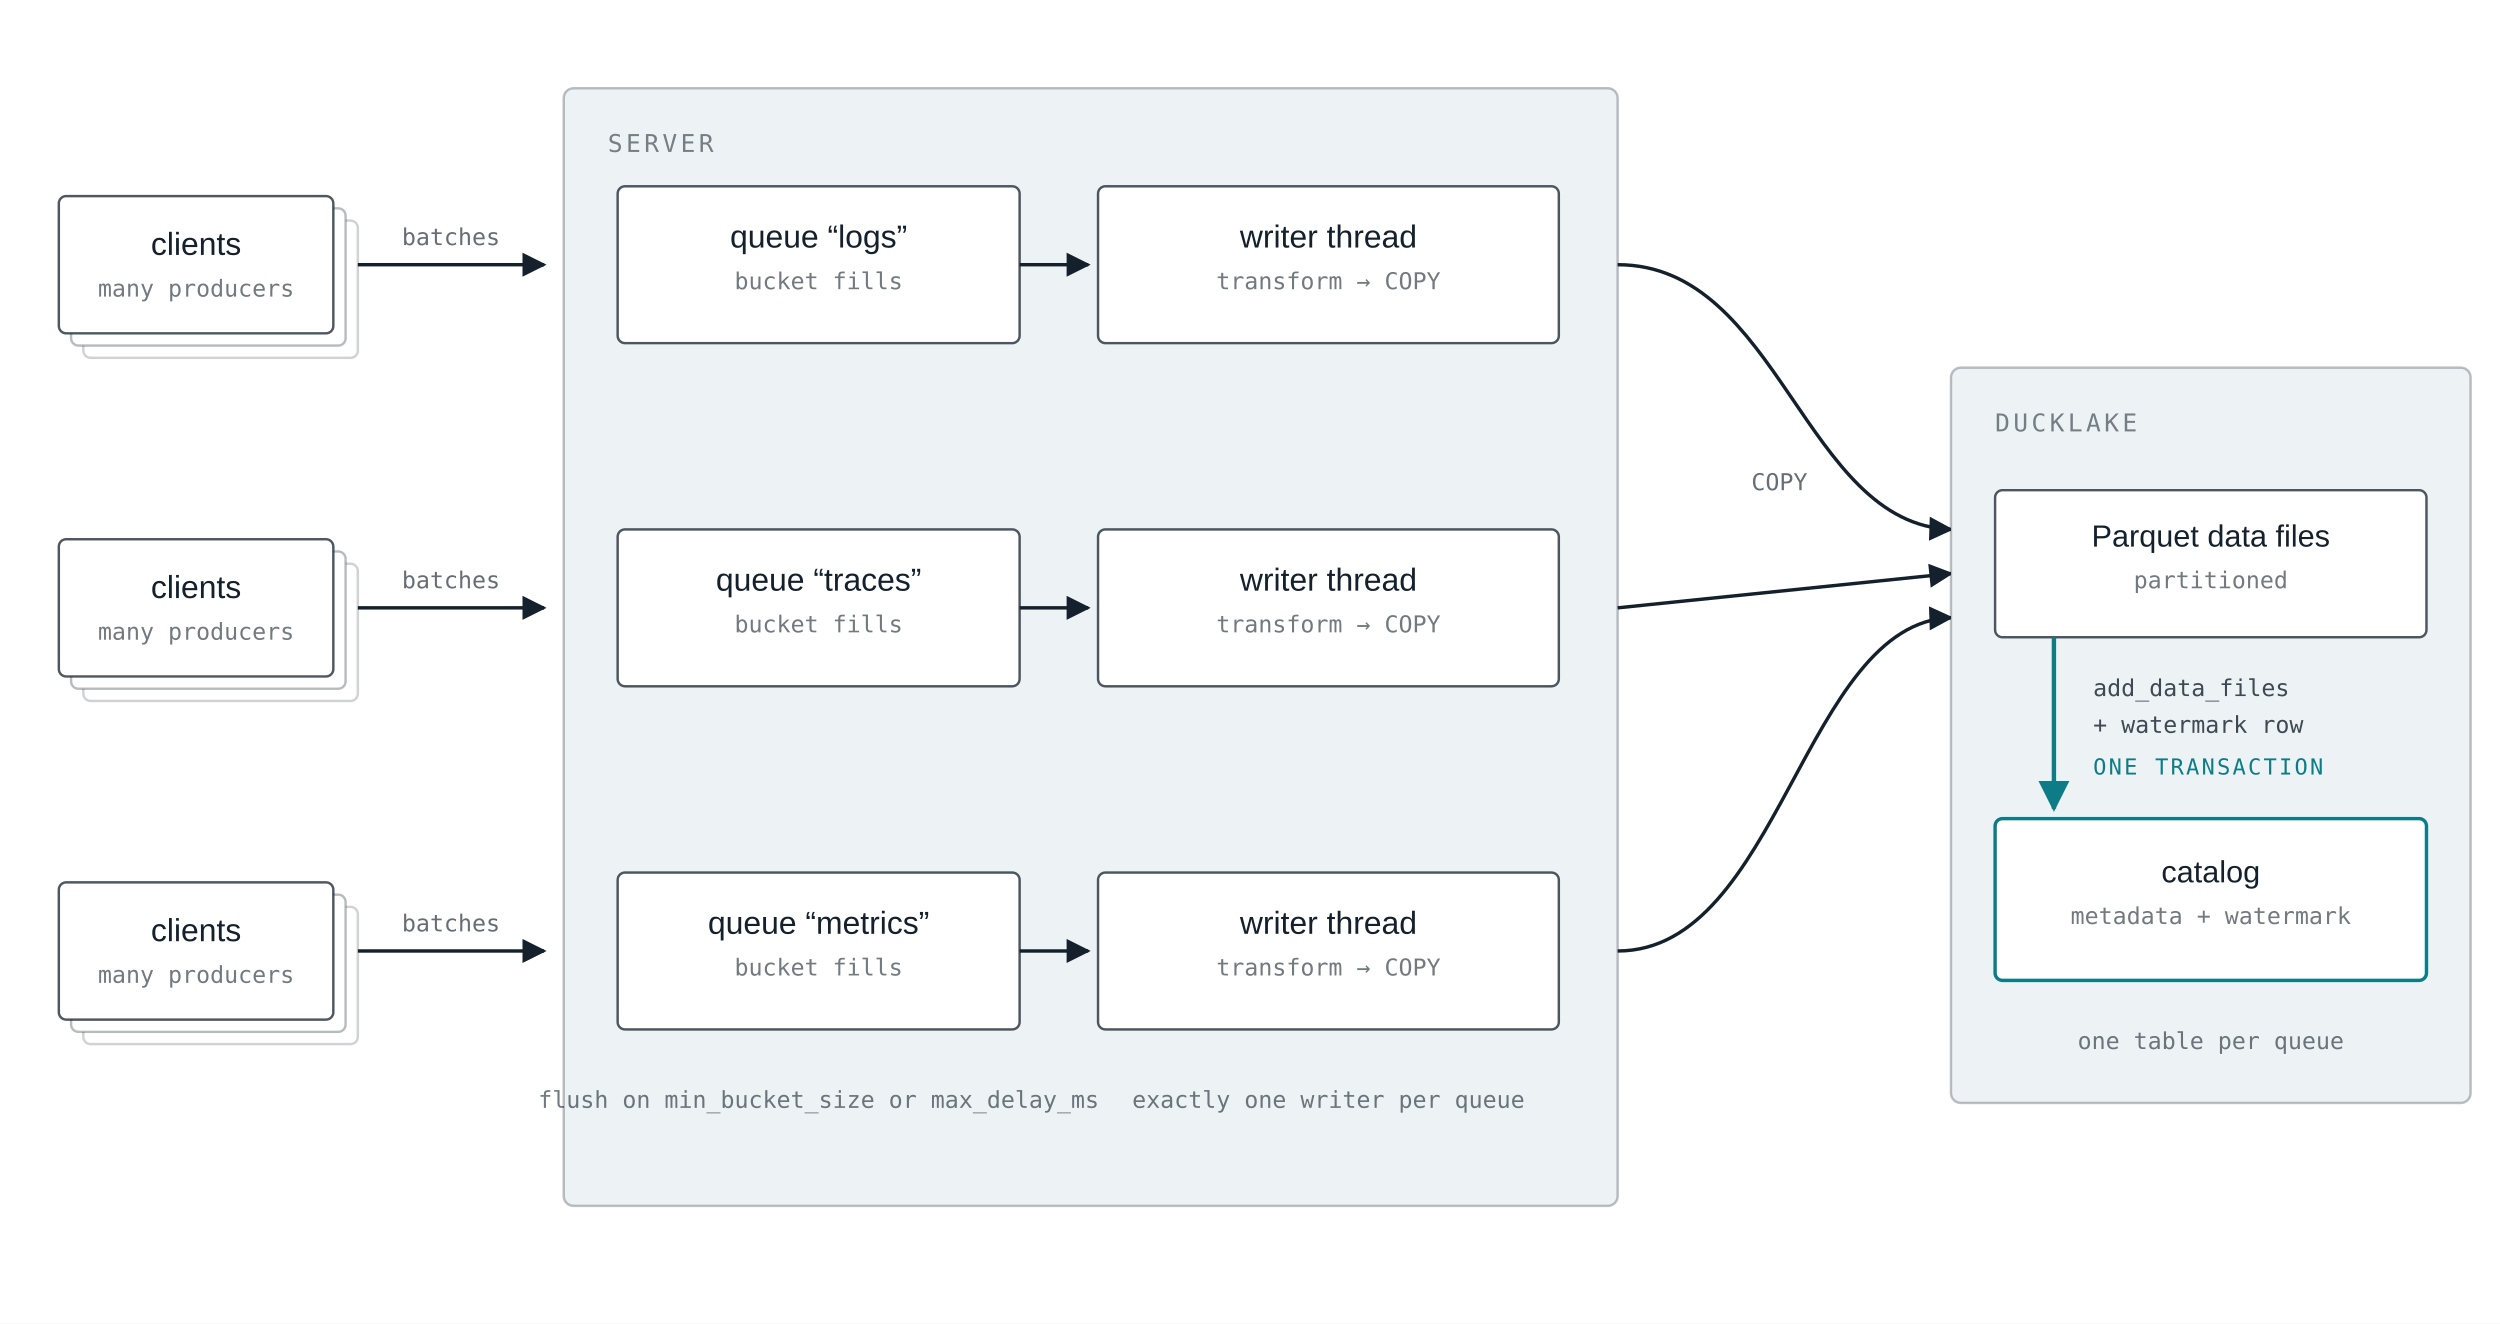
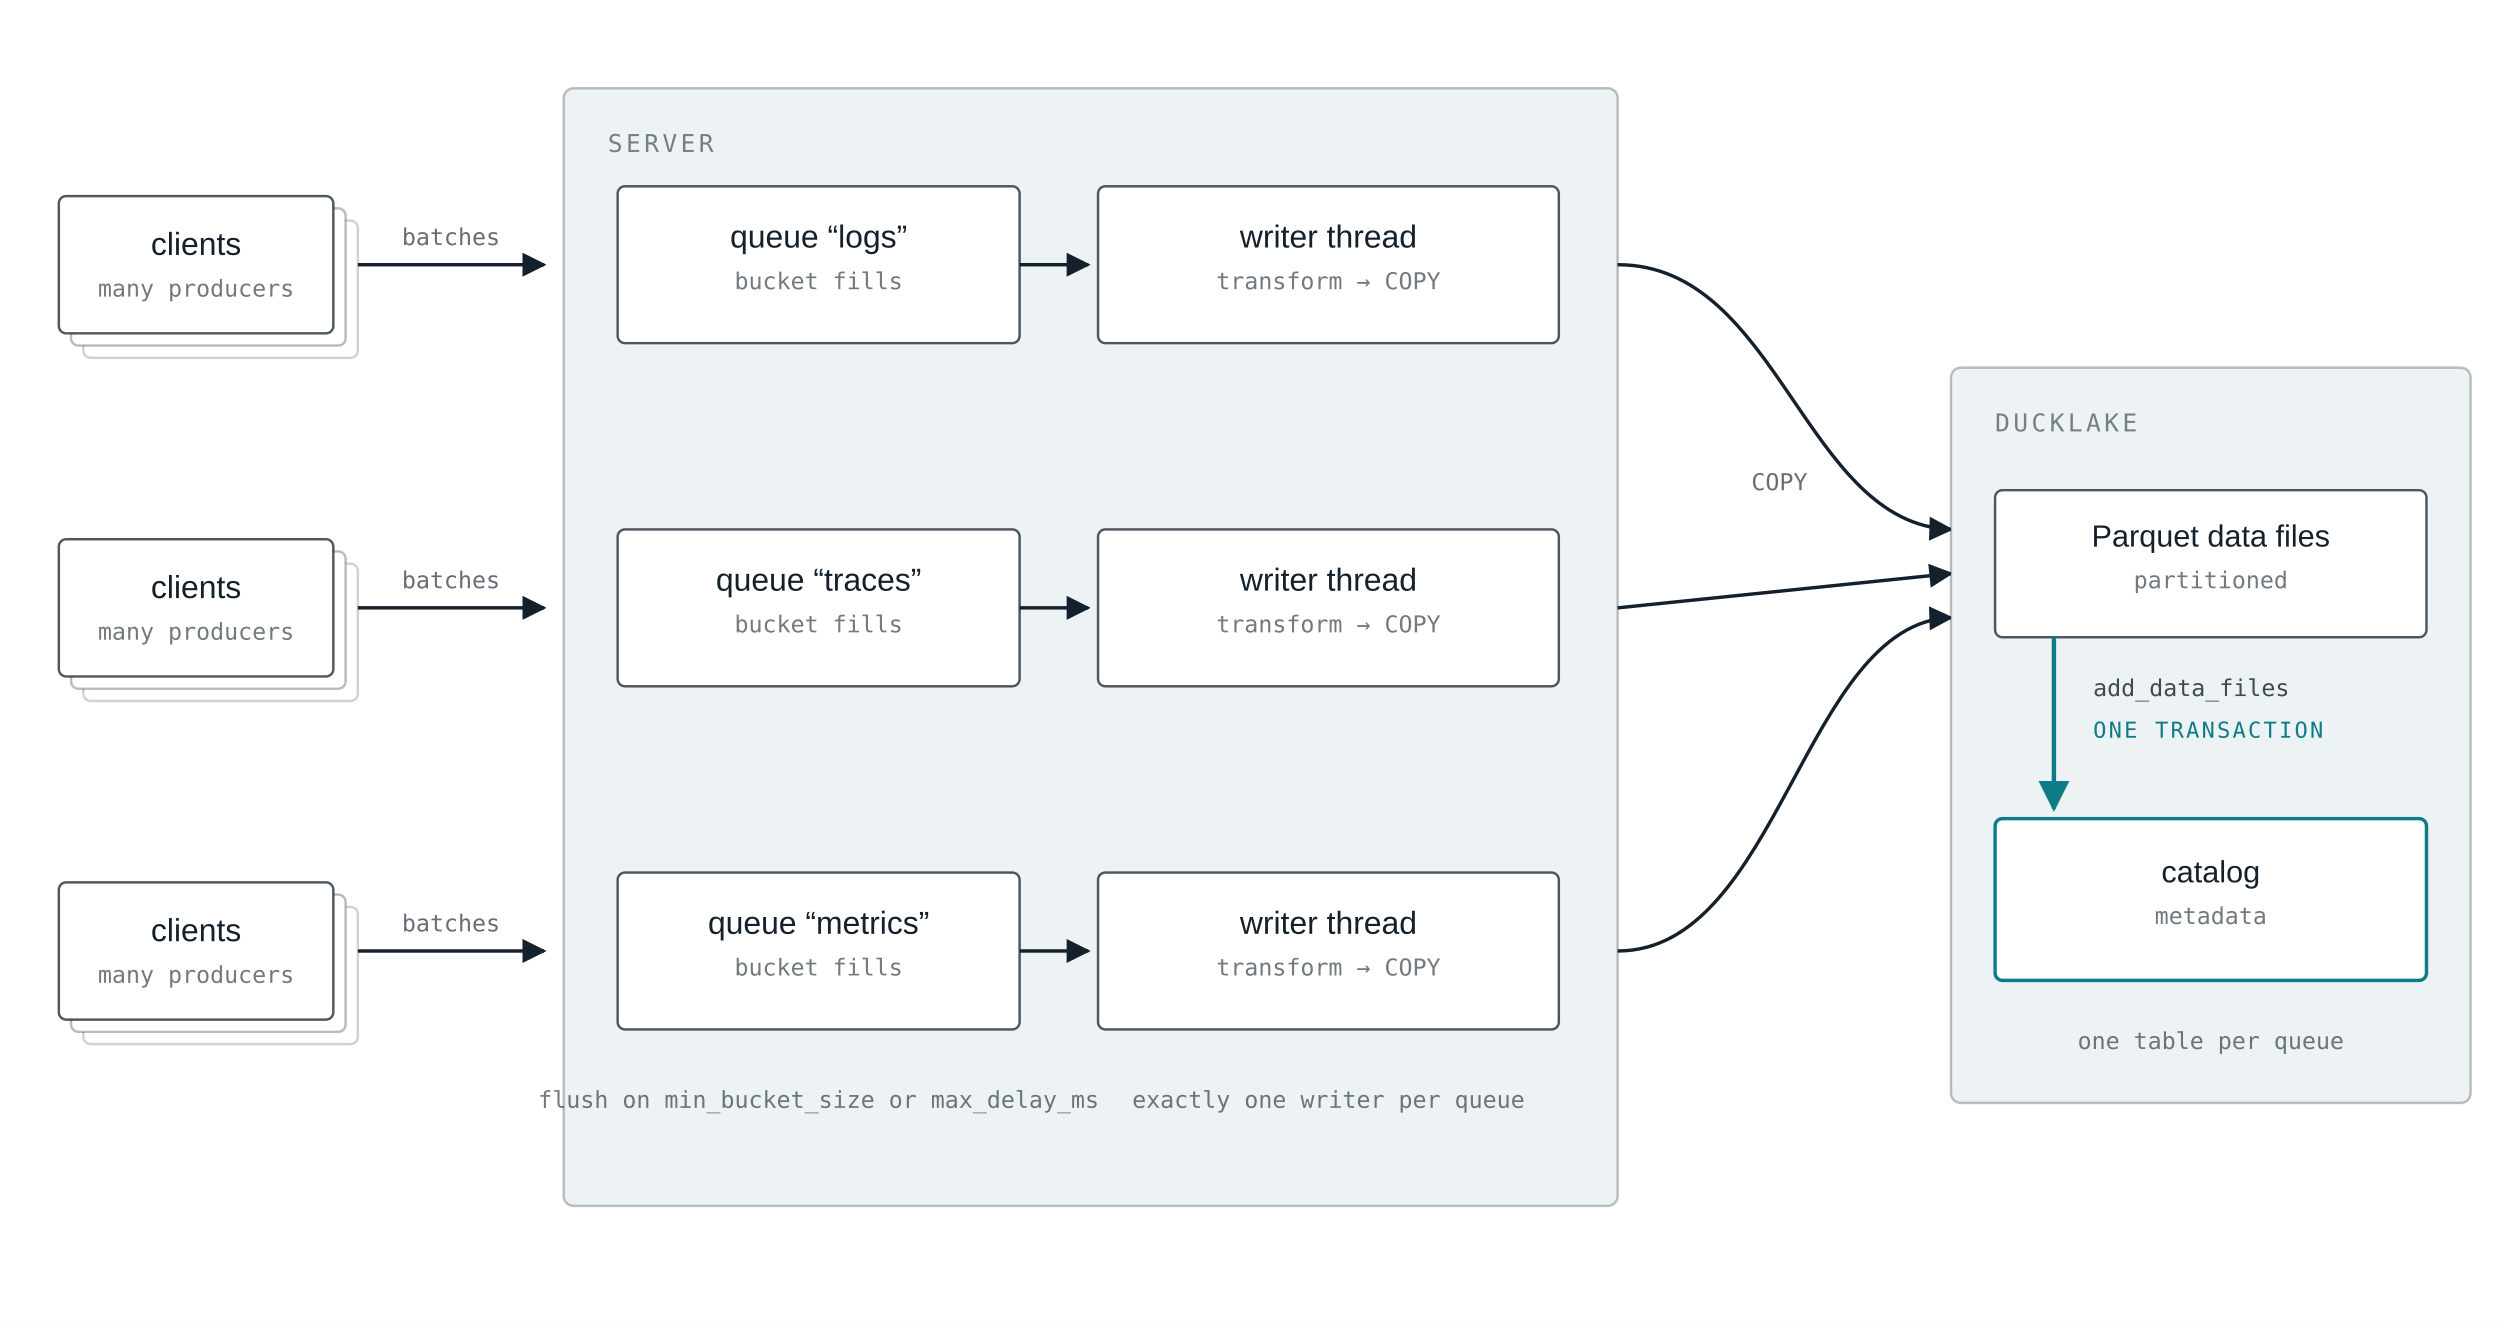
- <svg xmlns="http://www.w3.org/2000/svg" viewBox="0 0 1020 540" width="1020" height="540" font-family="IBM Plex Sans, Helvetica Neue, Arial, sans-serif" role="img" aria-label="Clients POST batches into one of several ingestion queues on a server. Each queue accumulates a bucket until a size or delay threshold, then a single writer thread applies the transformation and runs a DuckDB COPY that writes partitioned Parquet files. The written files are registered in the DuckLake catalog together with the watermark row in one transaction.">
+ <svg xmlns="http://www.w3.org/2000/svg" viewBox="0 0 1020 540" width="1020" height="540" font-family="IBM Plex Sans, Helvetica Neue, Arial, sans-serif" role="img" aria-label="Clients POST batches into one of several ingestion queues on a server. Each queue accumulates a bucket until a size or delay threshold, then a single writer thread applies the transformation and runs a DuckDB COPY that writes partitioned Parquet files. The written files are registered in the DuckLake catalog in one transaction.">
  <rect x="0" y="0" width="1020" height="540" fill="#FFFFFF" />
  <defs>
    <marker id="ar" viewBox="0 0 10 10" refX="9" refY="5" markerWidth="7" markerHeight="7" orient="auto-start-reverse">
      <path d="M 0 0 L 10 5 L 0 10 z" fill="#14202B" />
    </marker>
    <marker id="ar-acc" viewBox="0 0 10 10" refX="9" refY="5" markerWidth="7" markerHeight="7" orient="auto-start-reverse">
      <path d="M 0 0 L 10 5 L 0 10 z" fill="#0D7C86" />
    </marker>
  </defs>
  <rect x="230" y="36" width="430" height="456" rx="4" fill="#EDF2F5" stroke="#14202B" stroke-opacity="0.28" />
  <text x="248" y="62" font-family="IBM Plex Mono, monospace" font-size="10" letter-spacing="1.4" fill="#14202B" fill-opacity="0.55">SERVER</text>
  <rect x="34" y="90" width="112" height="56" rx="3" fill="#FFFFFF" stroke="#14202B" stroke-opacity="0.2" />
  <rect x="29" y="85" width="112" height="56" rx="3" fill="#FFFFFF" stroke="#14202B" stroke-opacity="0.3" />
  <rect x="24" y="80" width="112" height="56" rx="3" fill="#FFFFFF" stroke="#14202B" stroke-opacity="0.75" />
  <text x="80" y="104" text-anchor="middle" font-size="13" fill="#14202B">clients</text>
  <text x="80" y="121" text-anchor="middle" font-family="IBM Plex Mono, monospace" font-size="9.5" fill="#14202B" fill-opacity="0.6">many producers</text>
  <line x1="146" y1="108" x2="222" y2="108" stroke="#14202B" stroke-width="1.4" marker-end="url(#ar)" />
  <text x="184" y="100" text-anchor="middle" font-family="IBM Plex Mono, monospace" font-size="9.5" fill="#14202B" fill-opacity="0.65">batches</text>
  <rect x="252" y="76" width="164" height="64" rx="3" fill="#FFFFFF" stroke="#14202B" stroke-opacity="0.75" />
  <text x="334" y="101" text-anchor="middle" font-size="13" fill="#14202B">queue “logs”</text>
  <text x="334" y="118" text-anchor="middle" font-family="IBM Plex Mono, monospace" font-size="9.5" fill="#14202B" fill-opacity="0.6">bucket fills</text>
  <line x1="416" y1="108" x2="444" y2="108" stroke="#14202B" stroke-width="1.4" marker-end="url(#ar)" />
  <rect x="448" y="76" width="188" height="64" rx="3" fill="#FFFFFF" stroke="#14202B" stroke-opacity="0.75" />
  <text x="542" y="101" text-anchor="middle" font-size="13" fill="#14202B">writer thread</text>
  <text x="542" y="118" text-anchor="middle" font-family="IBM Plex Mono, monospace" font-size="9.5" fill="#14202B" fill-opacity="0.6">transform → COPY</text>
  <rect x="34" y="230" width="112" height="56" rx="3" fill="#FFFFFF" stroke="#14202B" stroke-opacity="0.2" />
  <rect x="29" y="225" width="112" height="56" rx="3" fill="#FFFFFF" stroke="#14202B" stroke-opacity="0.3" />
  <rect x="24" y="220" width="112" height="56" rx="3" fill="#FFFFFF" stroke="#14202B" stroke-opacity="0.75" />
  <text x="80" y="244" text-anchor="middle" font-size="13" fill="#14202B">clients</text>
  <text x="80" y="261" text-anchor="middle" font-family="IBM Plex Mono, monospace" font-size="9.5" fill="#14202B" fill-opacity="0.6">many producers</text>
  <line x1="146" y1="248" x2="222" y2="248" stroke="#14202B" stroke-width="1.4" marker-end="url(#ar)" />
  <text x="184" y="240" text-anchor="middle" font-family="IBM Plex Mono, monospace" font-size="9.5" fill="#14202B" fill-opacity="0.65">batches</text>
  <rect x="252" y="216" width="164" height="64" rx="3" fill="#FFFFFF" stroke="#14202B" stroke-opacity="0.75" />
  <text x="334" y="241" text-anchor="middle" font-size="13" fill="#14202B">queue “traces”</text>
  <text x="334" y="258" text-anchor="middle" font-family="IBM Plex Mono, monospace" font-size="9.5" fill="#14202B" fill-opacity="0.6">bucket fills</text>
  <line x1="416" y1="248" x2="444" y2="248" stroke="#14202B" stroke-width="1.4" marker-end="url(#ar)" />
  <rect x="448" y="216" width="188" height="64" rx="3" fill="#FFFFFF" stroke="#14202B" stroke-opacity="0.75" />
  <text x="542" y="241" text-anchor="middle" font-size="13" fill="#14202B">writer thread</text>
  <text x="542" y="258" text-anchor="middle" font-family="IBM Plex Mono, monospace" font-size="9.5" fill="#14202B" fill-opacity="0.6">transform → COPY</text>
  <rect x="34" y="370" width="112" height="56" rx="3" fill="#FFFFFF" stroke="#14202B" stroke-opacity="0.2" />
  <rect x="29" y="365" width="112" height="56" rx="3" fill="#FFFFFF" stroke="#14202B" stroke-opacity="0.3" />
  <rect x="24" y="360" width="112" height="56" rx="3" fill="#FFFFFF" stroke="#14202B" stroke-opacity="0.75" />
  <text x="80" y="384" text-anchor="middle" font-size="13" fill="#14202B">clients</text>
  <text x="80" y="401" text-anchor="middle" font-family="IBM Plex Mono, monospace" font-size="9.5" fill="#14202B" fill-opacity="0.6">many producers</text>
  <line x1="146" y1="388" x2="222" y2="388" stroke="#14202B" stroke-width="1.4" marker-end="url(#ar)" />
  <text x="184" y="380" text-anchor="middle" font-family="IBM Plex Mono, monospace" font-size="9.5" fill="#14202B" fill-opacity="0.65">batches</text>
  <rect x="252" y="356" width="164" height="64" rx="3" fill="#FFFFFF" stroke="#14202B" stroke-opacity="0.75" />
  <text x="334" y="381" text-anchor="middle" font-size="13" fill="#14202B">queue “metrics”</text>
  <text x="334" y="398" text-anchor="middle" font-family="IBM Plex Mono, monospace" font-size="9.5" fill="#14202B" fill-opacity="0.6">bucket fills</text>
  <line x1="416" y1="388" x2="444" y2="388" stroke="#14202B" stroke-width="1.4" marker-end="url(#ar)" />
  <rect x="448" y="356" width="188" height="64" rx="3" fill="#FFFFFF" stroke="#14202B" stroke-opacity="0.75" />
  <text x="542" y="381" text-anchor="middle" font-size="13" fill="#14202B">writer thread</text>
  <text x="542" y="398" text-anchor="middle" font-family="IBM Plex Mono, monospace" font-size="9.5" fill="#14202B" fill-opacity="0.6">transform → COPY</text>
  <text x="334" y="452" text-anchor="middle" font-family="IBM Plex Mono, monospace" font-size="9.5" fill="#14202B" fill-opacity="0.6">flush on min_bucket_size or max_delay_ms</text>
  <text x="542" y="452" text-anchor="middle" font-family="IBM Plex Mono, monospace" font-size="9.5" fill="#14202B" fill-opacity="0.6">exactly one writer per queue</text>
  <path d="M 660 108 C 726 108, 736 214, 796 216" fill="none" stroke="#14202B" stroke-width="1.4" marker-end="url(#ar)" />
  <path d="M 660 248 L 796 234" fill="none" stroke="#14202B" stroke-width="1.4" marker-end="url(#ar)" />
  <path d="M 660 388 C 726 388, 736 254, 796 252" fill="none" stroke="#14202B" stroke-width="1.4" marker-end="url(#ar)" />
  <text x="726" y="200" text-anchor="middle" font-family="IBM Plex Mono, monospace" font-size="9.5" fill="#14202B" fill-opacity="0.65">COPY</text>
  <rect x="796" y="150" width="212" height="300" rx="4" fill="#EDF2F5" stroke="#14202B" stroke-opacity="0.28" />
  <text x="814" y="176" font-family="IBM Plex Mono, monospace" font-size="10" letter-spacing="1.4" fill="#14202B" fill-opacity="0.55">DUCKLAKE</text>
  <rect x="814" y="200" width="176" height="60" rx="3" fill="#FFFFFF" stroke="#14202B" stroke-opacity="0.75" />
  <text x="902" y="223" text-anchor="middle" font-size="12.5" fill="#14202B">Parquet data files</text>
  <text x="902" y="240" text-anchor="middle" font-family="IBM Plex Mono, monospace" font-size="9.5" fill="#14202B" fill-opacity="0.6">partitioned</text>
  <line x1="838" y1="260" x2="838" y2="330" stroke="#0D7C86" stroke-width="1.8" marker-end="url(#ar-acc)" />
  <text x="854" y="284" font-family="IBM Plex Mono, monospace" font-size="9.5" fill="#14202B" fill-opacity="0.8">add_data_files</text>
-   <text x="854" y="299" font-family="IBM Plex Mono, monospace" font-size="9.5" fill="#14202B" fill-opacity="0.8">+ watermark row</text>
-   <text x="854" y="316" font-family="IBM Plex Mono, monospace" font-size="9" letter-spacing="0.9" fill="#0D7C86">ONE TRANSACTION</text>
+   <text x="854" y="301" font-family="IBM Plex Mono, monospace" font-size="9" letter-spacing="0.9" fill="#0D7C86">ONE TRANSACTION</text>
  <rect x="814" y="334" width="176" height="66" rx="3" fill="#FFFFFF" stroke="#0D7C86" stroke-width="1.4" />
  <text x="902" y="360" text-anchor="middle" font-size="12.5" fill="#14202B">catalog</text>
-   <text x="902" y="377" text-anchor="middle" font-family="IBM Plex Mono, monospace" font-size="9.5" fill="#14202B" fill-opacity="0.6">metadata + watermark</text>
+   <text x="902" y="377" text-anchor="middle" font-family="IBM Plex Mono, monospace" font-size="9.5" fill="#14202B" fill-opacity="0.6">metadata</text>
  <text x="902" y="428" text-anchor="middle" font-family="IBM Plex Mono, monospace" font-size="9.5" fill="#14202B" fill-opacity="0.6">one table per queue</text>
</svg>
